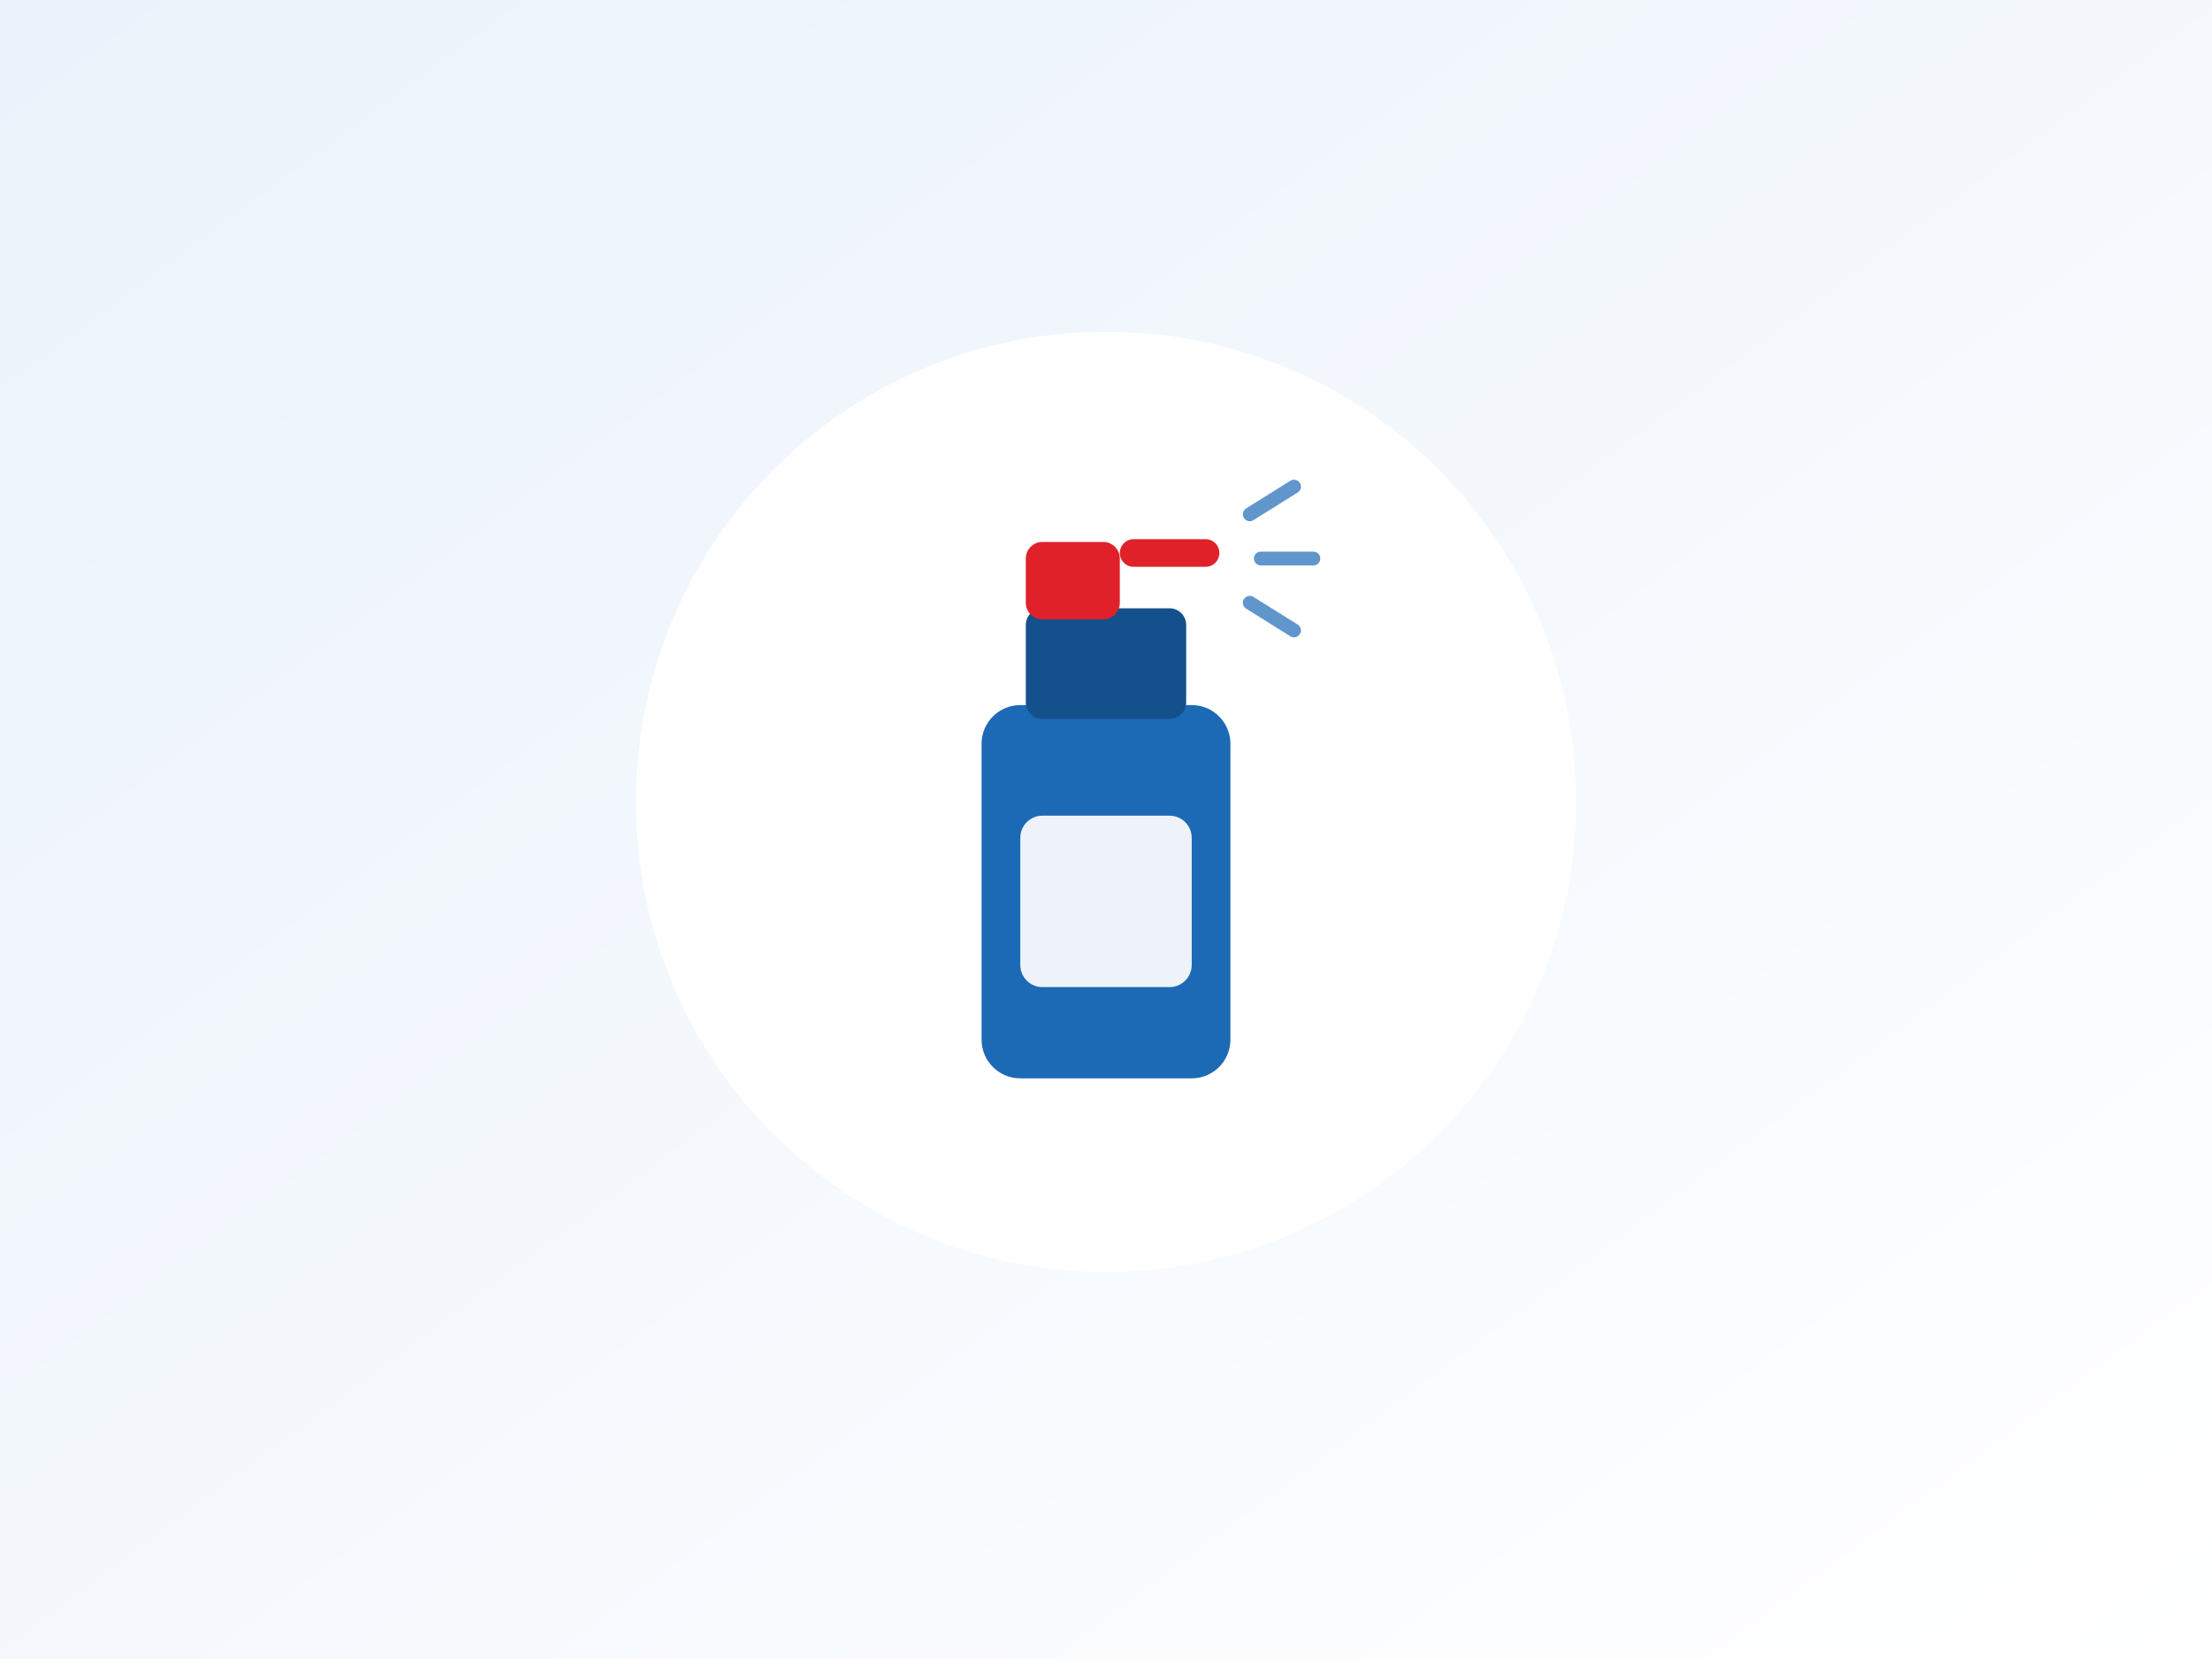
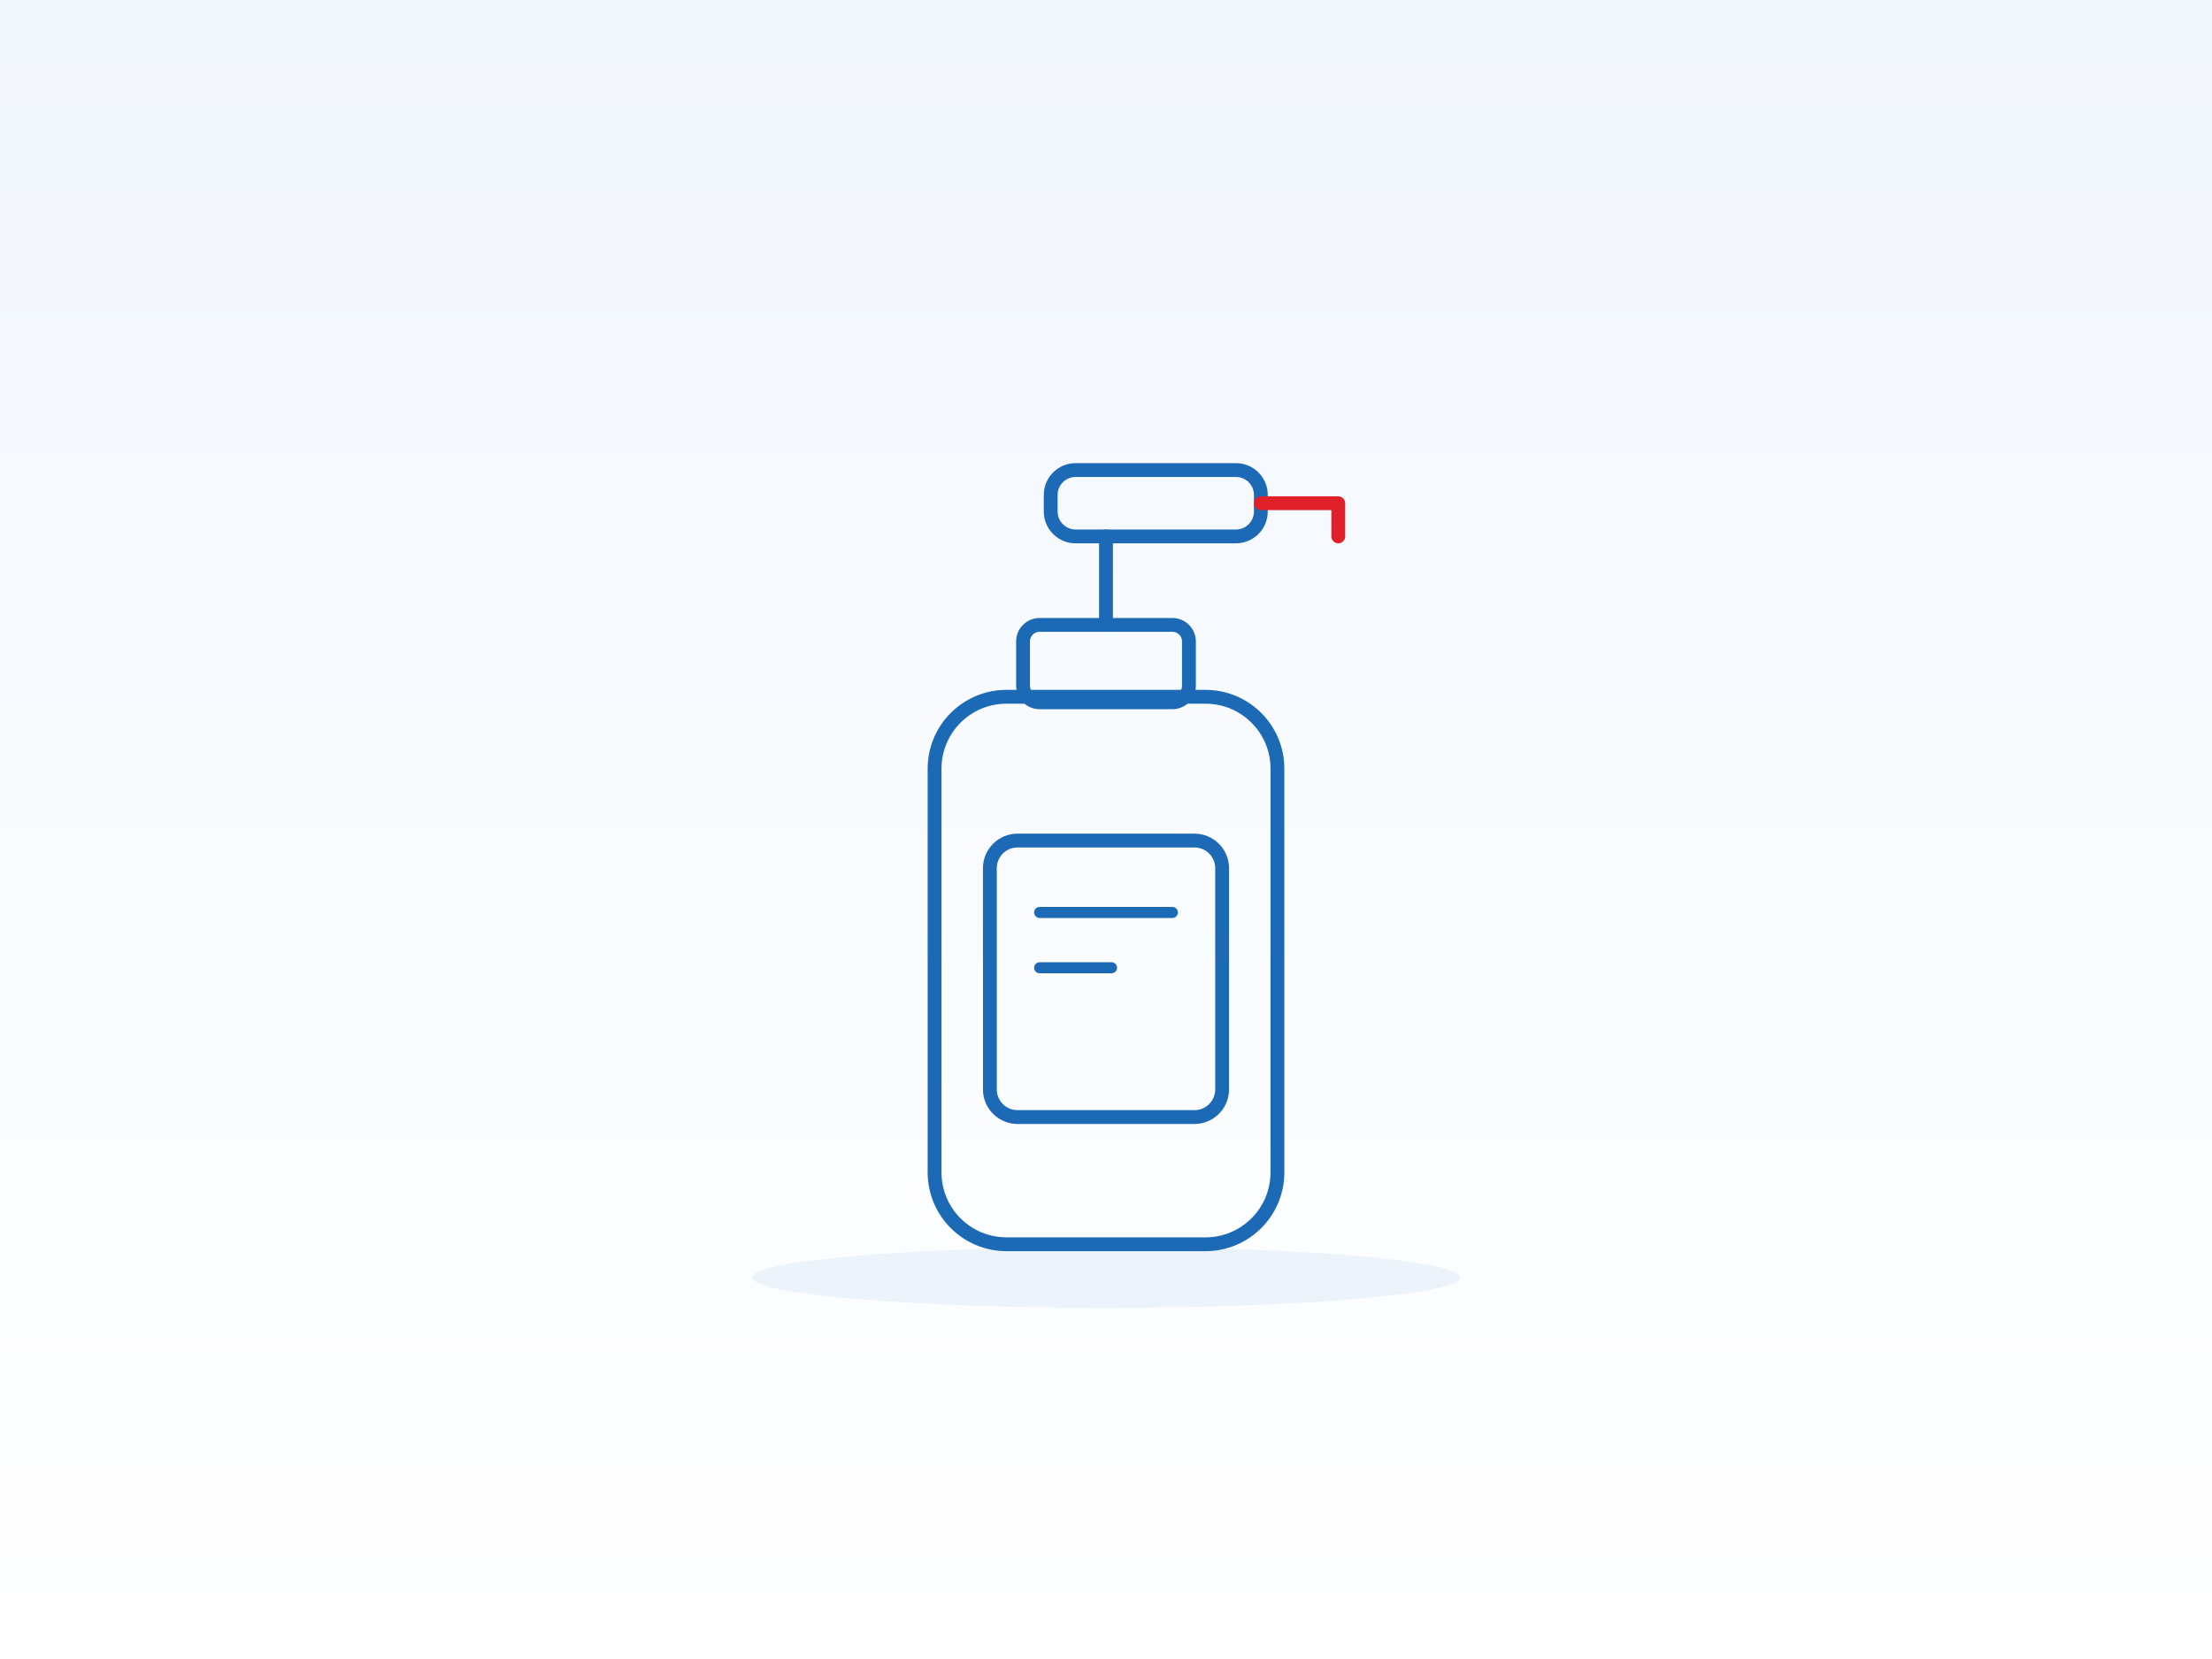
<svg xmlns="http://www.w3.org/2000/svg" viewBox="0 0 800 600">
  <defs>
-     <linearGradient id="bg" x1="0" y1="0" x2="1" y2="1">
-       <stop offset="0" stop-color="#EAF2FB" />
+     <linearGradient id="f" x1="0" y1="0" x2="0" y2="1">
+       <stop offset="0" stop-color="#F2F7FD" />
      <stop offset="1" stop-color="#FFFFFF" />
    </linearGradient>
  </defs>
-   <rect width="800" height="600" fill="url(#bg)" />
-   <circle cx="400" cy="290" r="170" fill="#FFFFFF" />
-   <rect x="355" y="255" width="90" height="135" rx="14" fill="#1C69B5" />
-   <rect x="371" y="220" width="58" height="40" rx="6" fill="#14508C" />
-   <rect x="371" y="196" width="34" height="28" rx="6" fill="#E02129" />
-   <path d="M410 200 h 26" stroke="#E02129" stroke-width="10" stroke-linecap="round" />
-   <g stroke="#1C69B5" stroke-width="5" stroke-linecap="round" opacity="0.7">
-     <path d="M452 186 l 16 -10" />
-     <path d="M456 202 l 19 0" />
-     <path d="M452 218 l 16 10" />
+   <rect width="800" height="600" fill="url(#f)" />
+   <ellipse cx="400" cy="462" rx="128" ry="11" fill="#1C69B5" opacity=".07" />
+   <g fill="none" stroke="#1C69B5" stroke-width="5" stroke-linecap="round" stroke-linejoin="round">
+     <rect x="380" y="170" width="76" height="24" rx="9" />
+     <path d="M456 182 H484 V194" stroke="#E02129" />
+     <line x1="400" y1="194" x2="400" y2="226" />
+     <rect x="370" y="226" width="60" height="28" rx="6" />
+     <rect x="338" y="252" width="124" height="198" rx="26" />
+     <rect x="358" y="304" width="84" height="100" rx="10" />
+     <line x1="376" y1="330" x2="424" y2="330" stroke-width="4" />
+     <line x1="376" y1="350" x2="402" y2="350" stroke-width="4" />
  </g>
-   <rect x="369" y="295" width="62" height="62" rx="8" fill="#FFFFFF" opacity="0.92" />
</svg>
